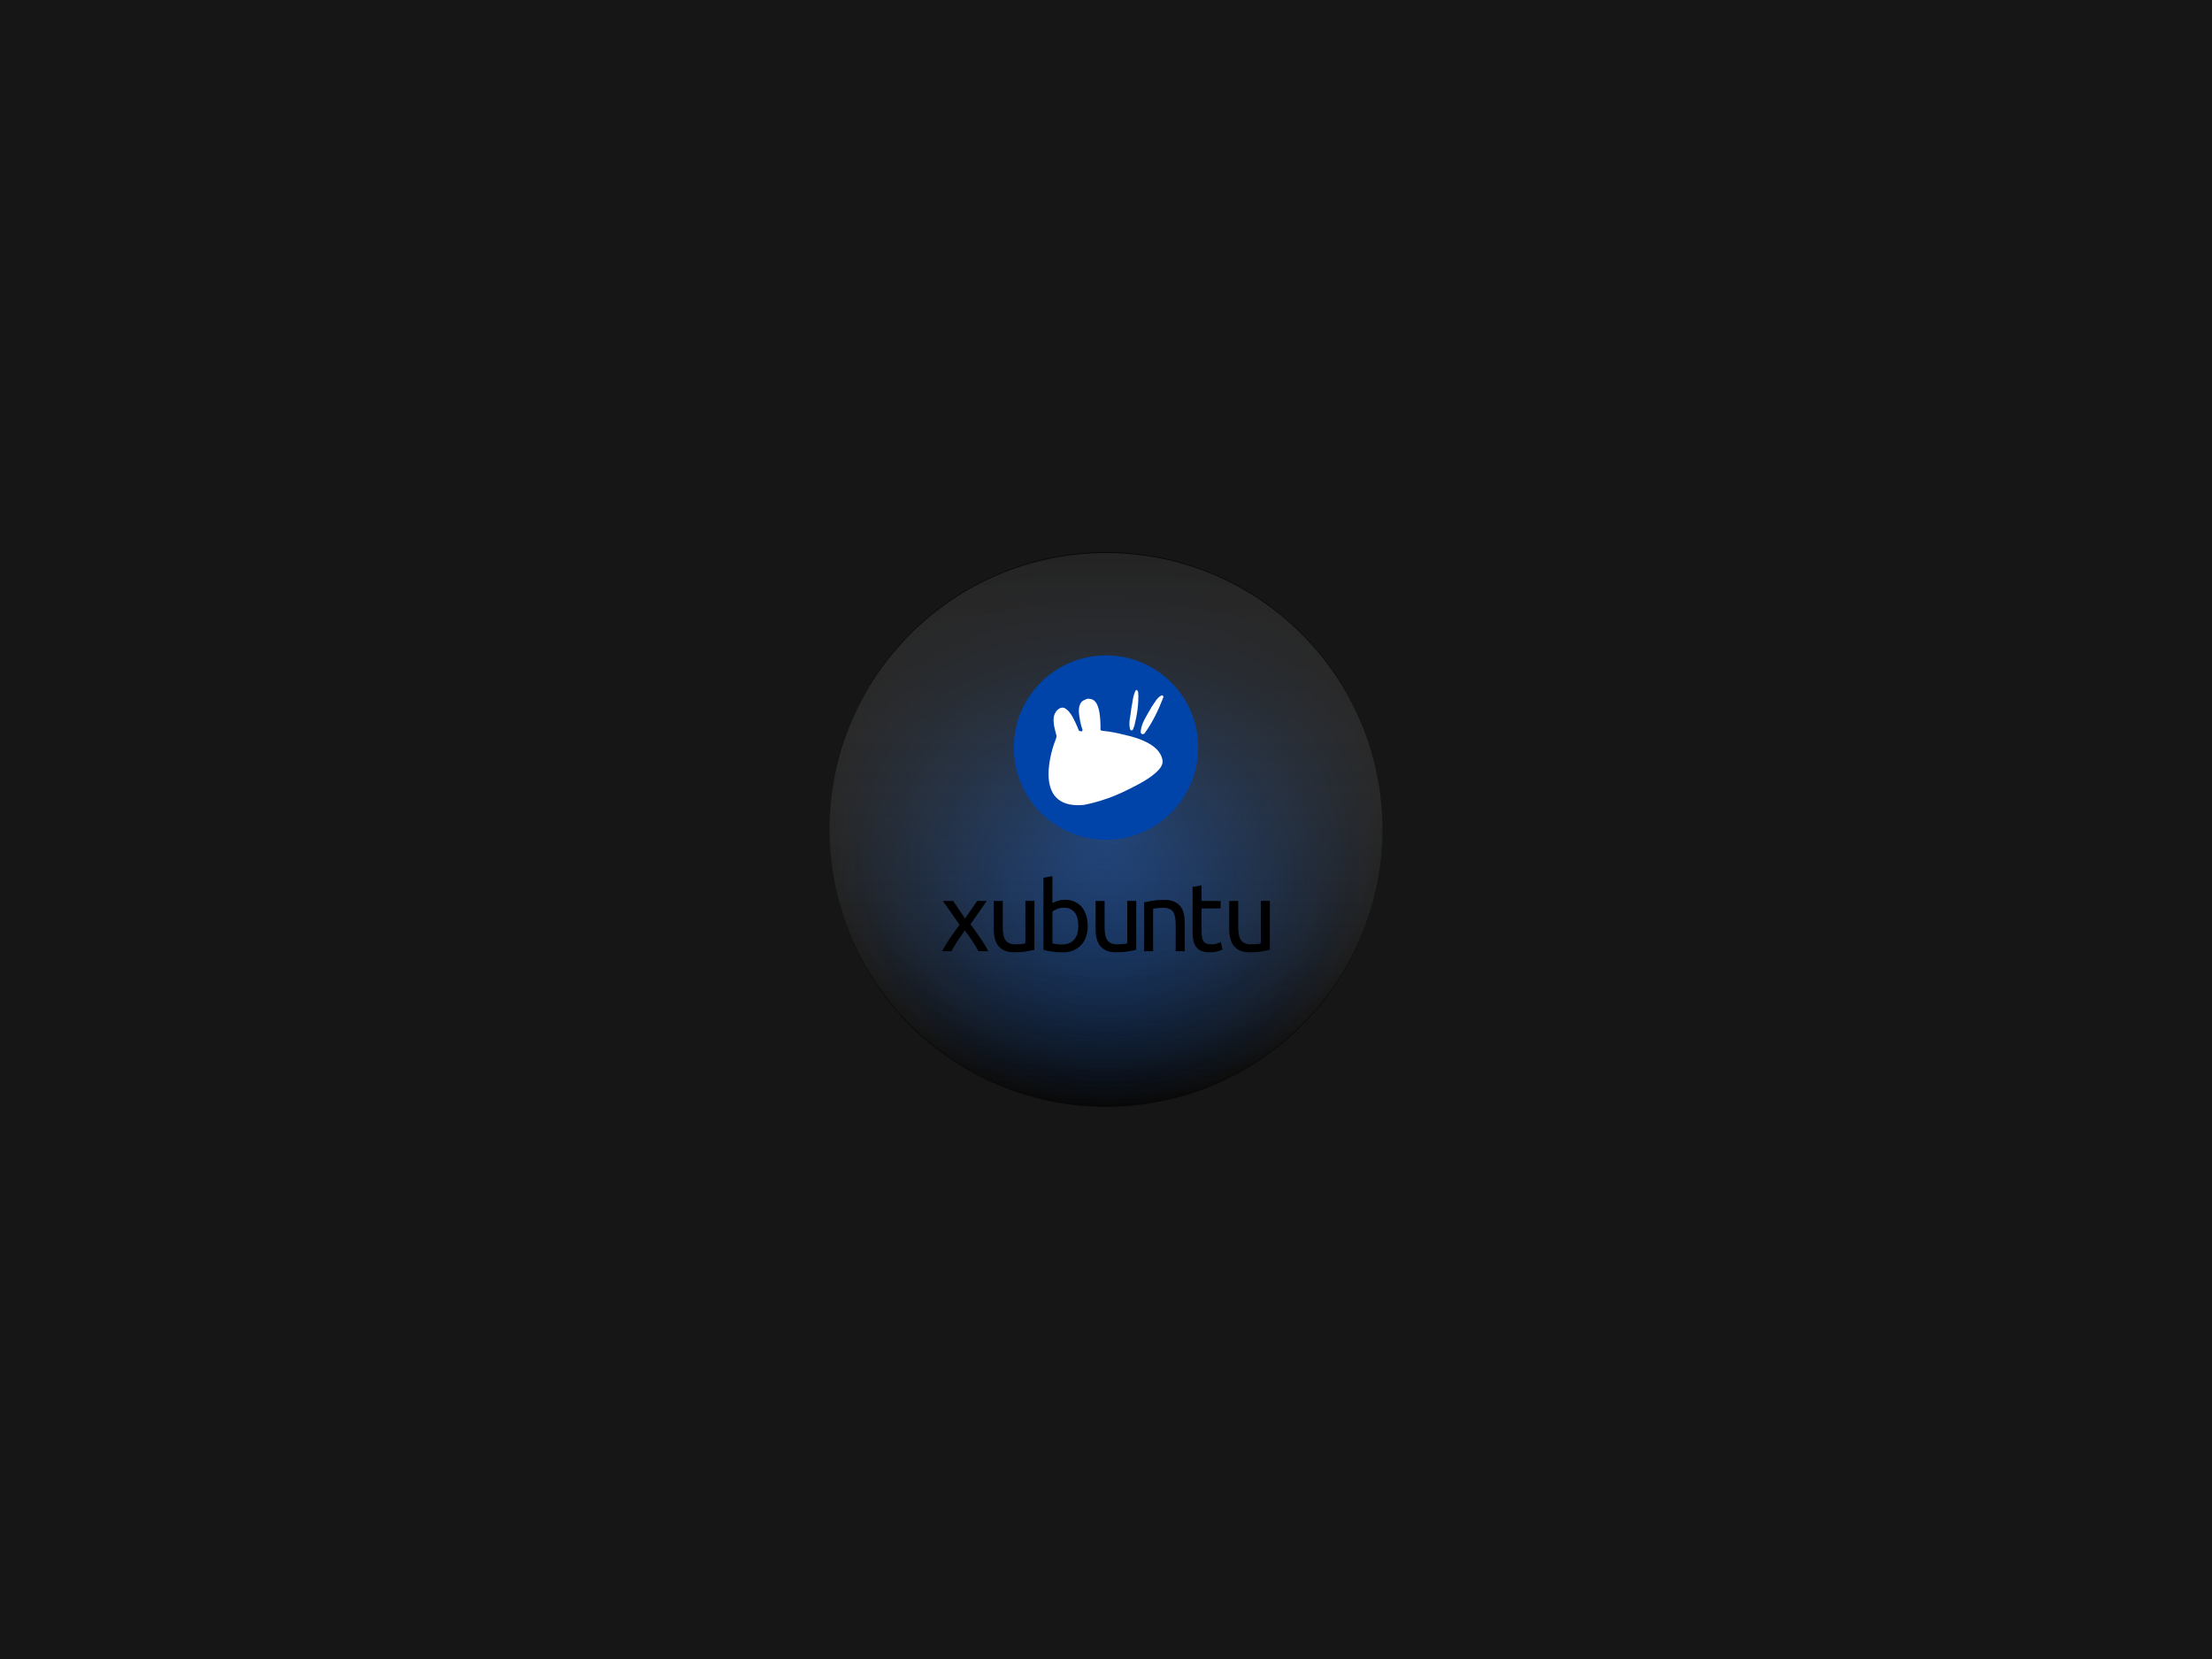
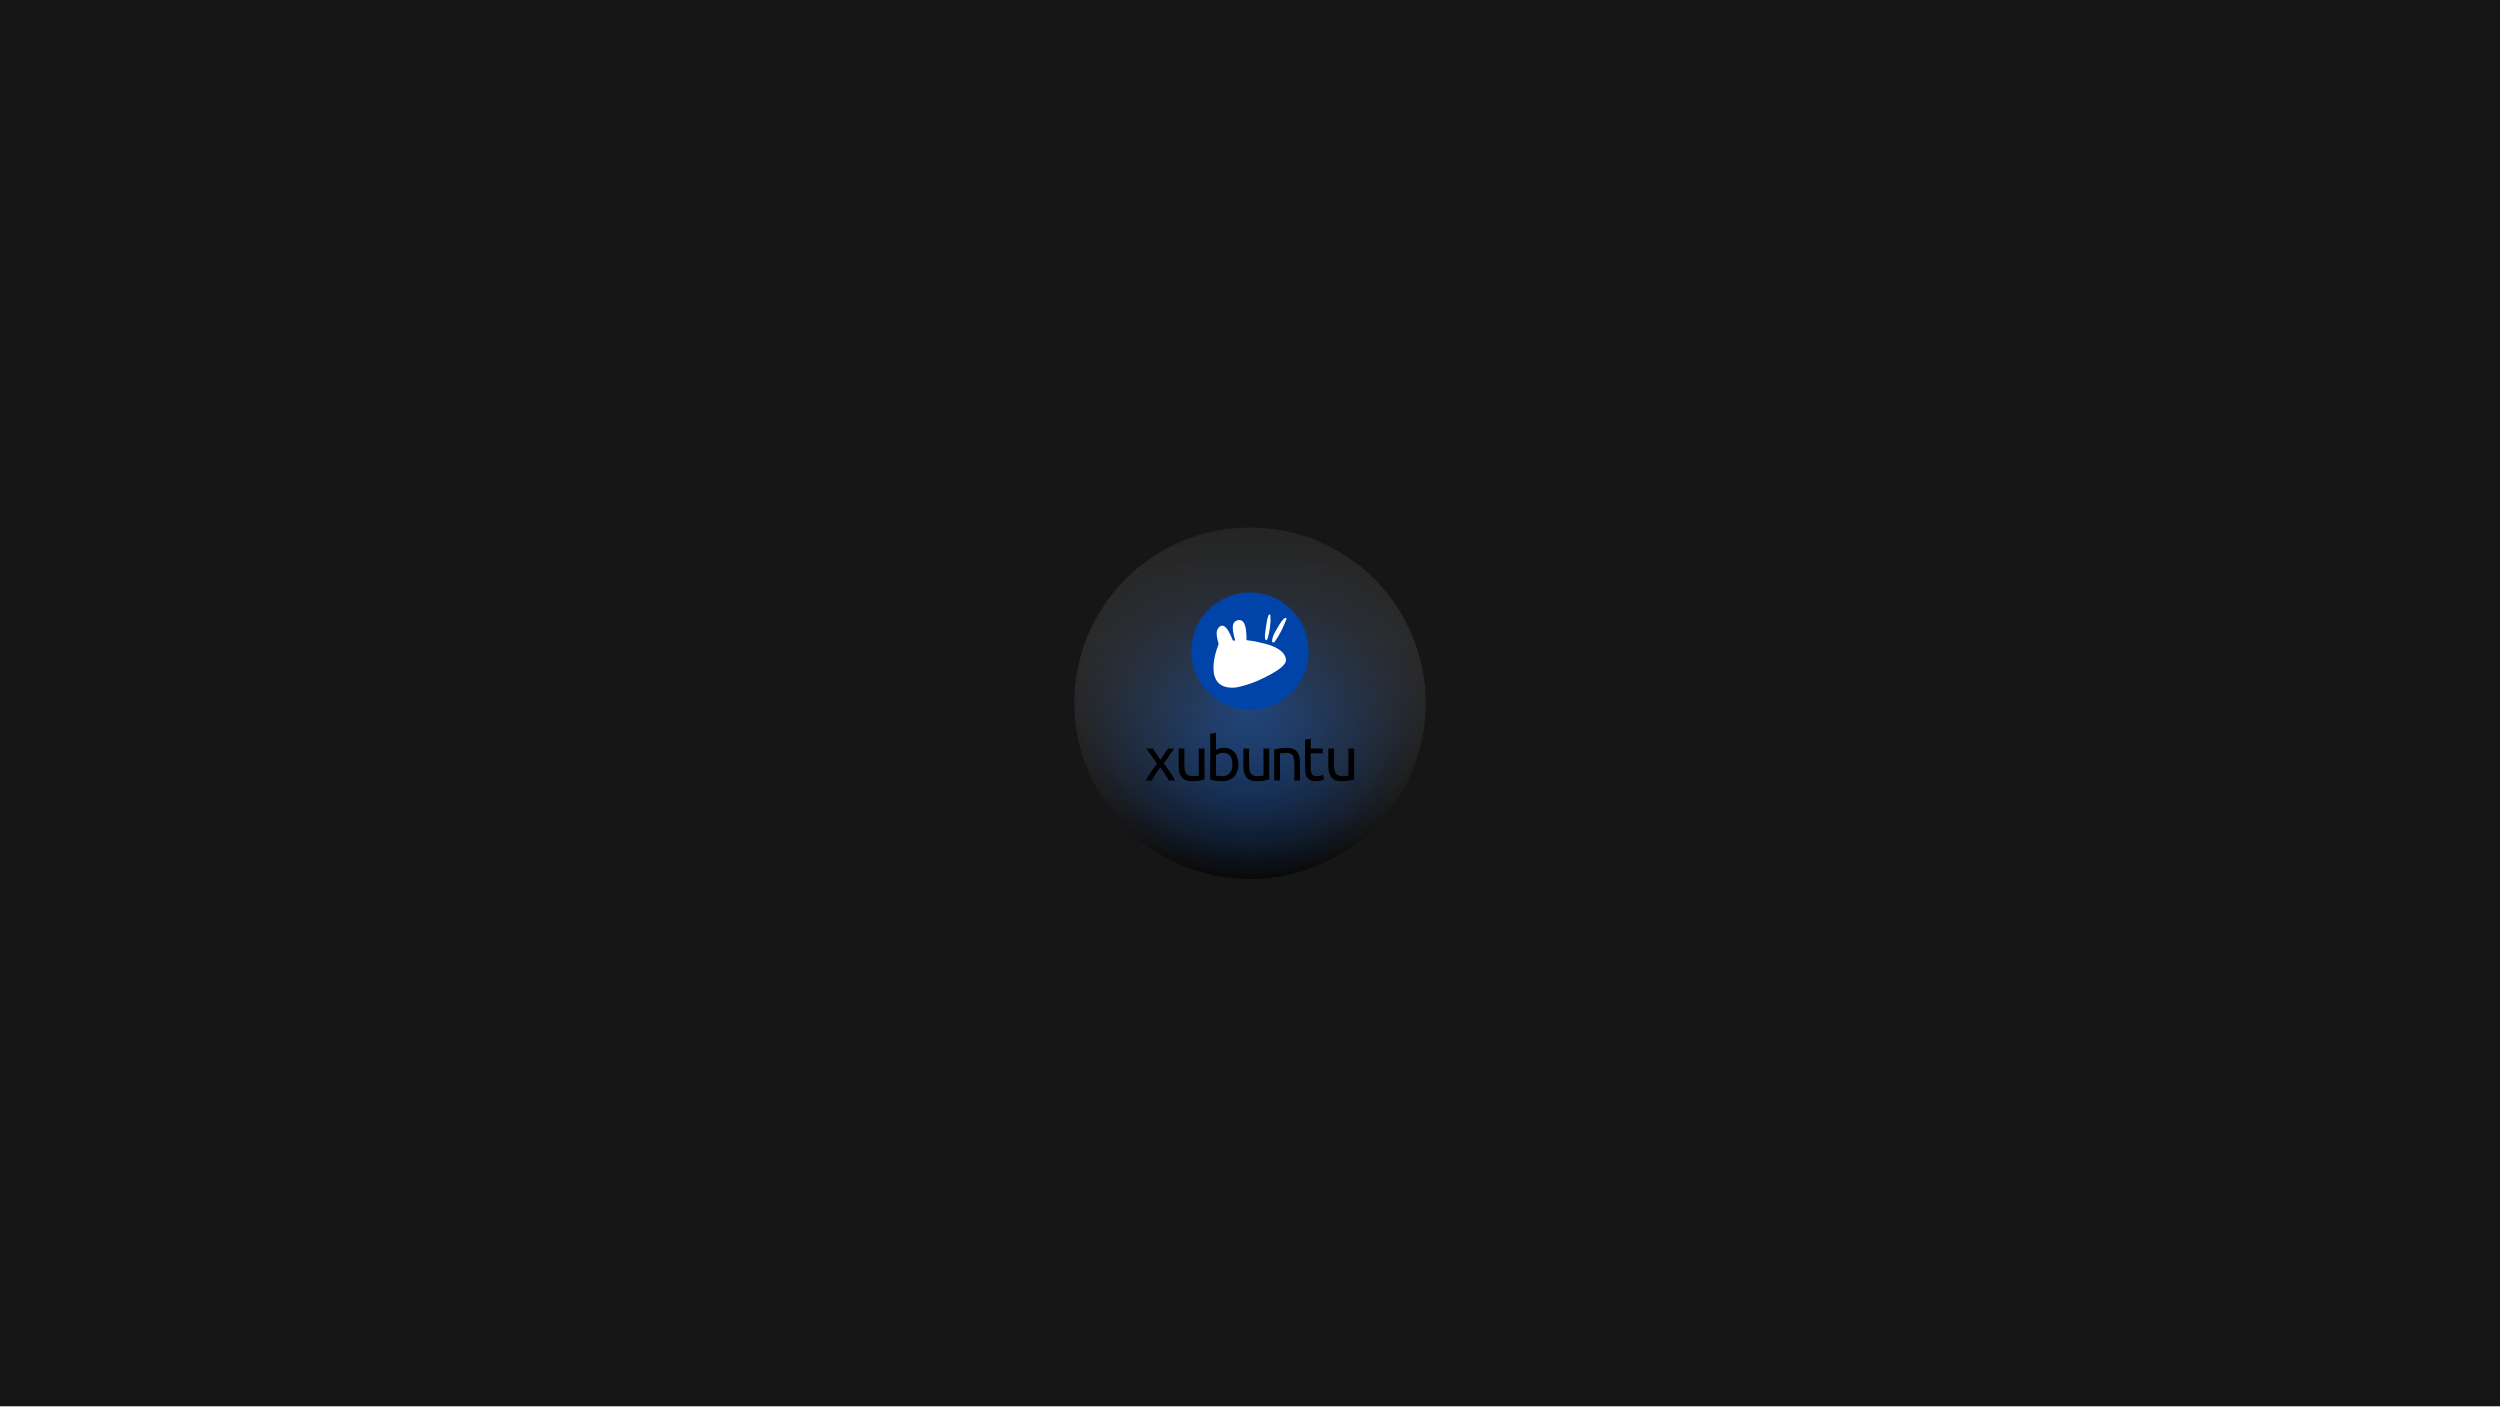
- <svg xmlns="http://www.w3.org/2000/svg" xmlns:ns1="http://www.openswatchbook.org/uri/2009/osb" xmlns:xlink="http://www.w3.org/1999/xlink" id="svg3004" version="1.1" width="640" height="480" xml:space="preserve">
+ <svg xmlns="http://www.w3.org/2000/svg" xmlns:ns1="http://www.openswatchbook.org/uri/2009/osb" xmlns:xlink="http://www.w3.org/1999/xlink" id="svg3004" version="1.1" width="1280" height="720" xml:space="preserve">
  <defs id="defs3008">
    <linearGradient id="linearGradient4226">
      <stop style="stop-color:#0044aa;stop-opacity:1;" offset="0" id="stop4228" />
      <stop style="stop-color:#0044aa;stop-opacity:0;" offset="1" id="stop4230" />
    </linearGradient>
    <linearGradient id="linearGradient4164">
      <stop style="stop-color:#a80030;stop-opacity:1;" offset="0" id="stop4166" />
      <stop style="stop-color:#a80030;stop-opacity:0;" offset="1" id="stop4168" />
    </linearGradient>
    <linearGradient id="linearGradient5303">
      <stop style="stop-color:#f26711;stop-opacity:1;" offset="0" id="stop5305" />
      <stop style="stop-color:#f26711;stop-opacity:0;" offset="1" id="stop5307" />
    </linearGradient>
    <linearGradient id="linearGradient5267">
      <stop style="stop-color:#666666;stop-opacity:1;" offset="0" id="stop5269" />
      <stop style="stop-color:#666666;stop-opacity:0;" offset="1" id="stop5271" />
    </linearGradient>
    <linearGradient id="linearGradient5251" ns1:paint="solid">
      <stop style="stop-color:#666666;stop-opacity:1;" offset="0" id="stop5253" />
    </linearGradient>
    <linearGradient xlink:href="#linearGradient5267" id="linearGradient5273" x1="-395.365" y1="-212.642" x2="4.763" y2="-212.642" gradientUnits="userSpaceOnUse" />
    <radialGradient xlink:href="#linearGradient5303" id="radialGradient5325" cx="-163.148" cy="-366.263" fx="-163.148" fy="-366.263" r="144.094" gradientTransform="matrix(1,0,0,0.9338842,0,-24.21576)" gradientUnits="userSpaceOnUse" />
    <radialGradient xlink:href="#linearGradient4164" id="radialGradient4170" cx="1447.778" cy="-272.917" fx="1447.778" fy="-272.917" r="223.333" gradientTransform="matrix(1,0,0,0.9751244,0,-6.788974)" gradientUnits="userSpaceOnUse" />
    <radialGradient xlink:href="#linearGradient4164-9" id="radialGradient4170-9" cx="1447.778" cy="-272.917" fx="1447.778" fy="-272.917" r="223.333" gradientTransform="matrix(1,0,0,0.9751244,0,-6.788974)" gradientUnits="userSpaceOnUse" />
    <linearGradient id="linearGradient4164-9">
      <stop style="stop-color:#a80030;stop-opacity:1;" offset="0" id="stop4166-0" />
      <stop style="stop-color:#a80030;stop-opacity:0;" offset="1" id="stop4168-2" />
    </linearGradient>
    <radialGradient r="223.333" fy="-272.917" fx="1447.778" cy="-272.917" cx="1447.778" gradientTransform="matrix(1,0,0,0.9751244,0,-6.788974)" gradientUnits="userSpaceOnUse" id="radialGradient4206" xlink:href="#linearGradient4164-9" />
    <radialGradient xlink:href="#linearGradient4164" id="radialGradient14319" gradientUnits="userSpaceOnUse" gradientTransform="matrix(1,0,0,0.9751244,0,-6.788974)" cx="1447.778" cy="-272.917" fx="1447.778" fy="-272.917" r="223.333" />
    <linearGradient xlink:href="#linearGradient5267" id="linearGradient14321" gradientUnits="userSpaceOnUse" x1="-395.365" y1="-212.642" x2="4.763" y2="-212.642" />
    <linearGradient xlink:href="#linearGradient5267" id="linearGradient14345" gradientUnits="userSpaceOnUse" x1="-395.365" y1="-212.642" x2="4.763" y2="-212.642" />
    <radialGradient xlink:href="#linearGradient4164" id="radialGradient14347" gradientUnits="userSpaceOnUse" gradientTransform="matrix(1,0,0,0.9751244,0,-6.788974)" cx="1447.778" cy="-272.917" fx="1447.778" fy="-272.917" r="223.333" />
    <radialGradient xlink:href="#linearGradient4164" id="radialGradient14931" gradientUnits="userSpaceOnUse" gradientTransform="matrix(1,0,0,0.9751244,0,-6.788974)" cx="1447.778" cy="-272.917" fx="1447.778" fy="-272.917" r="223.333" />
    <linearGradient xlink:href="#linearGradient5267" id="linearGradient14933" gradientUnits="userSpaceOnUse" x1="-395.365" y1="-212.642" x2="4.763" y2="-212.642" />
    <radialGradient xlink:href="#linearGradient4164" id="radialGradient14961" gradientUnits="userSpaceOnUse" gradientTransform="matrix(1,0,0,0.9751244,0,-6.788974)" cx="1447.778" cy="-272.917" fx="1447.778" fy="-272.917" r="223.333" />
    <linearGradient xlink:href="#linearGradient5267" id="linearGradient14963" gradientUnits="userSpaceOnUse" x1="-395.365" y1="-212.642" x2="4.763" y2="-212.642" />
    <linearGradient xlink:href="#linearGradient5267" id="linearGradient14991" gradientUnits="userSpaceOnUse" x1="-395.365" y1="-212.642" x2="4.763" y2="-212.642" />
    <linearGradient xlink:href="#linearGradient5267" id="linearGradient15015" gradientUnits="userSpaceOnUse" x1="-395.365" y1="-212.642" x2="4.763" y2="-212.642" />
    <linearGradient xlink:href="#linearGradient5267" id="linearGradient3725" gradientUnits="userSpaceOnUse" x1="-395.365" y1="-212.642" x2="4.763" y2="-212.642" />
    <radialGradient r="125.556" fy="-292.917" fx="-318.889" cy="-292.917" cx="-318.889" gradientTransform="matrix(1,0,0,1.061947,0,18.14526)" gradientUnits="userSpaceOnUse" id="radialGradient3812" xlink:href="#linearGradient3787-8" />
    <linearGradient id="linearGradient3787-8">
      <stop style="stop-color:#000000;stop-opacity:1;" offset="0" id="stop3789-9" />
      <stop style="stop-color:#000000;stop-opacity:0;" offset="1" id="stop3791-4" />
    </linearGradient>
    <radialGradient r="125.556" fy="-292.917" fx="-318.889" cy="-292.917" cx="-318.889" gradientTransform="matrix(1,0,0,1.061947,0,18.14526)" gradientUnits="userSpaceOnUse" id="radialGradient6789" xlink:href="#linearGradient3787-8" />
    <radialGradient xlink:href="#linearGradient4226" id="radialGradient4232" cx="1447.778" cy="-272.917" fx="1447.778" fy="-272.917" r="223.333" gradientTransform="matrix(1,0,0,0.9751244,0,-6.788974)" gradientUnits="userSpaceOnUse" />
    <radialGradient xlink:href="#linearGradient3787-8" id="radialGradient3090" gradientUnits="userSpaceOnUse" gradientTransform="matrix(1,0,0,1.061947,0,18.14526)" cx="-318.889" cy="-292.917" fx="-318.889" fy="-292.917" r="125.556" />
    <radialGradient xlink:href="#linearGradient4226" id="radialGradient3092" gradientUnits="userSpaceOnUse" gradientTransform="matrix(1,0,0,0.9751244,0,-6.788974)" cx="1447.778" cy="-272.917" fx="1447.778" fy="-272.917" r="223.333" />
    <linearGradient xlink:href="#linearGradient5267" id="linearGradient3094" gradientUnits="userSpaceOnUse" x1="-395.365" y1="-212.642" x2="4.763" y2="-212.642" />
    <radialGradient xlink:href="#linearGradient3787-8-0" id="radialGradient4061" gradientUnits="userSpaceOnUse" gradientTransform="matrix(1,0,0,1.061947,0,18.14526)" cx="-318.889" cy="-292.917" fx="-318.889" fy="-292.917" r="125.556" />
    <linearGradient id="linearGradient3787-8-0">
      <stop style="stop-color:#000000;stop-opacity:1;" offset="0" id="stop3789-9-2" />
      <stop style="stop-color:#000000;stop-opacity:0;" offset="1" id="stop3791-4-8" />
    </linearGradient>
    <radialGradient xlink:href="#linearGradient4226-1" id="radialGradient4063" gradientUnits="userSpaceOnUse" gradientTransform="matrix(1,0,0,0.9751244,0,-6.788974)" cx="1447.778" cy="-272.917" fx="1447.778" fy="-272.917" r="223.333" />
    <linearGradient id="linearGradient4226-1">
      <stop style="stop-color:#0044aa;stop-opacity:1;" offset="0" id="stop4228-8" />
      <stop style="stop-color:#0044aa;stop-opacity:0;" offset="1" id="stop4230-8" />
    </linearGradient>
    <linearGradient xlink:href="#linearGradient5267-5" id="linearGradient4065" gradientUnits="userSpaceOnUse" x1="-395.365" y1="-212.642" x2="4.763" y2="-212.642" />
    <linearGradient id="linearGradient5267-5">
      <stop style="stop-color:#666666;stop-opacity:1;" offset="0" id="stop5269-7" />
      <stop style="stop-color:#666666;stop-opacity:0;" offset="1" id="stop5271-3" />
    </linearGradient>
    <radialGradient xlink:href="#linearGradient3787-8-0-6" id="radialGradient4061-0" gradientUnits="userSpaceOnUse" gradientTransform="matrix(1,0,0,1.061947,0,18.14526)" cx="-318.889" cy="-292.917" fx="-318.889" fy="-292.917" r="125.556" />
    <linearGradient id="linearGradient3787-8-0-6">
      <stop style="stop-color:#000000;stop-opacity:1;" offset="0" id="stop3789-9-2-6" />
      <stop style="stop-color:#000000;stop-opacity:0;" offset="1" id="stop3791-4-8-9" />
    </linearGradient>
    <radialGradient xlink:href="#linearGradient3978" id="radialGradient3984" cx="1447.778" cy="-272.917" fx="1447.778" fy="-272.917" r="223.333" gradientTransform="matrix(1,0,0,0.9751244,0,-6.788974)" gradientUnits="userSpaceOnUse" />
    <linearGradient id="linearGradient3978">
      <stop style="stop-color:#0044aa;stop-opacity:1;" offset="0" id="stop3980" />
      <stop style="stop-color:#0044aa;stop-opacity:0;" offset="1" id="stop3982" />
    </linearGradient>
    <linearGradient xlink:href="#linearGradient5267-5-4" id="linearGradient3185" gradientUnits="userSpaceOnUse" x1="-395.365" y1="-212.642" x2="4.763" y2="-212.642" />
    <linearGradient id="linearGradient5267-5-4">
      <stop style="stop-color:#666666;stop-opacity:1;" offset="0" id="stop5269-7-6" />
      <stop style="stop-color:#666666;stop-opacity:0;" offset="1" id="stop5271-3-6" />
    </linearGradient>
    <radialGradient xlink:href="#linearGradient3787-8-0-4" id="radialGradient3870" gradientUnits="userSpaceOnUse" gradientTransform="matrix(1,0,0,1.061947,0,18.14526)" cx="-318.889" cy="-292.917" fx="-318.889" fy="-292.917" r="125.556" />
    <linearGradient id="linearGradient3787-8-0-4">
      <stop style="stop-color:#000000;stop-opacity:1;" offset="0" id="stop3789-9-2-1" />
      <stop style="stop-color:#000000;stop-opacity:0;" offset="1" id="stop3791-4-8-4" />
    </linearGradient>
    <radialGradient xlink:href="#linearGradient3978-23" id="radialGradient3868" gradientUnits="userSpaceOnUse" gradientTransform="matrix(1,0,0,0.9751244,0,-6.788974)" cx="1447.778" cy="-272.917" fx="1447.778" fy="-272.917" r="223.333" />
    <linearGradient id="linearGradient3978-23">
      <stop style="stop-color:#0044aa;stop-opacity:1;" offset="0" id="stop3980-7" />
      <stop style="stop-color:#0044aa;stop-opacity:0;" offset="1" id="stop3982-8" />
    </linearGradient>
    <linearGradient xlink:href="#linearGradient5267-5-7" id="linearGradient3866" gradientUnits="userSpaceOnUse" x1="-395.365" y1="-212.642" x2="4.763" y2="-212.642" />
    <linearGradient id="linearGradient5267-5-7">
      <stop style="stop-color:#242424;stop-opacity:1;" offset="0" id="stop5269-7-69" />
      <stop style="stop-color:#666666;stop-opacity:0;" offset="1" id="stop5271-3-1" />
    </linearGradient>
    <linearGradient xlink:href="#linearGradient5267-5-7" id="linearGradient3870" gradientUnits="userSpaceOnUse" x1="-395.365" y1="-212.642" x2="4.763" y2="-212.642" />
    <radialGradient xlink:href="#linearGradient3978-23" id="radialGradient3872" gradientUnits="userSpaceOnUse" gradientTransform="matrix(1,0,0,0.9751244,0,-6.788974)" cx="1447.778" cy="-272.917" fx="1447.778" fy="-272.917" r="223.333" />
    <radialGradient xlink:href="#linearGradient3787-8-0-4" id="radialGradient3874" gradientUnits="userSpaceOnUse" gradientTransform="matrix(1,0,0,1.061947,0,18.14526)" cx="-318.889" cy="-292.917" fx="-318.889" fy="-292.917" r="125.556" />
    <linearGradient xlink:href="#linearGradient5267-5-7" id="linearGradient3873" gradientUnits="userSpaceOnUse" x1="-395.365" y1="-212.642" x2="4.763" y2="-212.642" />
    <radialGradient xlink:href="#linearGradient3978-23" id="radialGradient3875" gradientUnits="userSpaceOnUse" gradientTransform="matrix(1,0,0,0.9751244,0,-6.788974)" cx="1447.778" cy="-272.917" fx="1447.778" fy="-272.917" r="223.333" />
    <radialGradient xlink:href="#linearGradient3787-8-0-4" id="radialGradient3877" gradientUnits="userSpaceOnUse" gradientTransform="matrix(1,0,0,1.061947,0,18.14526)" cx="-318.889" cy="-292.917" fx="-318.889" fy="-292.917" r="125.556" />
  </defs>
-   <g id="g3012" transform="matrix(1.25,0,0,-1.25,0,480)">
-     <rect style="fill:#161616;fill-opacity:1;stroke:none" id="rect3036" width="512" height="384" x="0" y="-384" transform="scale(1,-1)" />
-     <g id="g3879">
-       <path transform="matrix(0.6446042,0,0,-0.5973332,342.1007,-9.706626)" d="m -34.286,-337.679 a 99.286,107.143 0 1 1 -198.571,0 99.286,107.143 0 1 1 198.571,0 z" id="path3219" style="fill:#080808;fill-opacity:1;fill-rule:nonzero;stroke:none" />
-       <path transform="matrix(0,0.5097344,0.4799999,0,396.6,354.5486)" d="m -193.333,-292.917 a 125.556,133.333 0 1 1 -251.111,0 125.556,133.333 0 1 1 251.111,0 z" id="path5277-0-7" style="opacity:0.75;fill:url(#radialGradient3877);fill-opacity:1;fill-rule:evenodd;stroke:none" />
-       <path transform="matrix(0.2865671,0,0,-0.2938775,-158.8855,111.7959)" d="m 1671.111,-272.917 a 223.333,217.778 0 1 1 -446.667,0 223.333,217.778 0 1 1 446.667,0 z" id="path4162-0" style="fill:url(#radialGradient3875);fill-opacity:1;fill-rule:nonzero;stroke:none" />
-       <path transform="matrix(0,-0.319897,-0.3445044,0,182.7439,129.5238)" d="m 4.763,-212.642 a 200.064,185.774 0 1 1 -400.129,0 200.064,185.774 0 1 1 400.129,0 z" id="path3806-2" style="fill:url(#linearGradient3873);fill-opacity:1;fill-rule:evenodd;stroke:none" />
+   <g id="g3012" transform="matrix(1.25,0,0,-1.25,0,720)">
+     <rect style="fill:#161616;fill-opacity:1;stroke:none" id="rect3036" width="1024" height="576" x="0" y="-576" transform="scale(1,-1)" />
+     <g id="g3879" transform="matrix(1.125,0,0,1.125,224,71.99997)">
+       <path transform="matrix(0.6446042,0,0,-0.5973332,342.1007,-9.706626)" d="m -34.286,-337.679 c 0,59.173 -44.452,107.143 -99.286,107.143 -54.834,0 -99.286,-47.969 -99.286,-107.143 0,-59.173 44.452,-107.143 99.286,-107.143 54.834,0 99.286,47.969 99.286,107.143 z" id="path3219" style="fill:#080808;fill-opacity:1;fill-rule:nonzero;stroke:none" />
+       <path transform="matrix(0,0.5097344,0.4799999,0,396.6,354.5486)" d="m -193.333,-292.917 c 0,73.638 -56.213,133.333 -125.556,133.333 -69.342,0 -125.556,-59.695 -125.556,-133.333 0,-73.638 56.213,-133.333 125.556,-133.333 69.342,0 125.556,59.695 125.556,133.333 z" id="path5277-0-7" style="opacity:0.75;fill:url(#radialGradient3877);fill-opacity:1;fill-rule:evenodd;stroke:none" />
+       <path transform="matrix(0.2865671,0,0,-0.2938775,-158.8855,111.7959)" d="m 1671.111,-272.917 c 0,120.275 -99.99,217.778 -223.333,217.778 -123.344,0 -223.333,-97.502 -223.333,-217.778 0,-120.275 99.99,-217.778 223.333,-217.778 123.344,0 223.333,97.502 223.333,217.778 z" id="path4162-0" style="fill:url(#radialGradient3875);fill-opacity:1;fill-rule:nonzero;stroke:none" />
+       <path transform="matrix(0,-0.319897,-0.3445044,0,182.7439,129.5238)" d="m 4.763,-212.642 c 0,102.6 -89.572,185.774 -200.064,185.774 -110.493,0 -200.064,-83.174 -200.064,-185.774 0,-102.6 89.572,-185.774 200.064,-185.774 110.493,0 200.064,83.174 200.064,185.774 z" id="path3806-2" style="fill:url(#linearGradient3873);fill-opacity:1;fill-rule:evenodd;stroke:none" />
      <g transform="matrix(0.5925925,0,0,0.5925925,192.0003,430.7494)" id="g4114">
        <g style="fill:#000000;fill-opacity:1;display:inline" id="g3200-0" transform="matrix(0.6066325,0,0,-0.6066316,-55.66105,-109.4181)">
          <path d="m 187.639,562.151 c -0.457,-0.913 -1.017,-1.931 -1.681,-3.052 -0.664,-1.121 -1.391,-2.263 -2.18,-3.425 -0.789,-1.204 -1.598,-2.387 -2.429,-3.55 -0.83,-1.162 -1.64,-2.263 -2.429,-3.301 -0.789,1.038 -1.598,2.159 -2.429,3.363 -0.83,1.163 -1.64,2.346 -2.429,3.55 -0.747,1.162 -1.453,2.304 -2.117,3.425 -0.664,1.121 -1.225,2.117 -1.681,2.989 l -5.978,0 c 1.453,-2.823 3.176,-5.688 5.169,-8.594 2.034,-2.948 4.048,-5.75 6.041,-8.407 l -10.711,-15.382 6.539,0 7.722,11.334 7.784,-11.334 6.165,0 -10.462,15.008 c 1.993,2.699 4.027,5.563 6.103,8.594 2.117,2.989 3.903,5.916 5.356,8.781 l -6.352,0" style="font-size:49.492px;font-style:normal;font-weight:normal;fill:#000000;fill-opacity:1;stroke:none;display:inline;font-family:ubuntubeta;-inkscape-font-specification:ubuntubeta" id="path2826-1" />
          <path d="m 223.677,561.216 c -1.329,0.332 -3.093,0.685 -5.293,1.059 -2.159,0.374 -4.671,0.56 -7.535,0.56 -2.491,0 -4.588,-0.353 -6.29,-1.059 -1.702,-0.747 -3.072,-1.785 -4.11,-3.114 -1.038,-1.329 -1.785,-2.885 -2.242,-4.671 -0.457,-1.827 -0.685,-3.84 -0.685,-6.041 l 0,-18.184 5.792,0 0,16.939 c -2e-5,3.944 0.623,6.767 1.868,8.469 1.246,1.702 3.342,2.553 6.29,2.553 0.623,10e-6 1.266,-0.021 1.931,-0.062 0.664,-0.042 1.287,-0.083 1.868,-0.125 0.581,-0.083 1.1,-0.145 1.557,-0.187 0.498,-0.083 0.851,-0.166 1.059,-0.249 l 0,-27.339 5.792,0 0,31.449" style="font-size:49.492px;font-style:normal;font-weight:normal;fill:#000000;fill-opacity:1;stroke:none;display:inline;font-family:ubuntubeta;-inkscape-font-specification:ubuntubeta" id="path2828-4" />
          <path d="m 235.298,531.2 c 0.706,-0.457 1.764,-0.934 3.176,-1.432 1.453,-0.498 3.114,-0.747 4.982,-0.747 2.325,3e-5 4.38,0.415 6.165,1.246 1.827,0.83 3.363,1.993 4.608,3.487 1.245,1.495 2.18,3.28 2.802,5.356 0.664,2.076 0.996,4.359 0.996,6.85 -2e-5,2.616 -0.394,4.982 -1.183,7.099 -0.747,2.076 -1.827,3.84 -3.238,5.293 -1.412,1.453 -3.114,2.574 -5.107,3.363 -1.993,0.789 -4.235,1.183 -6.726,1.183 -2.699,0 -5.086,-0.187 -7.162,-0.56 -2.076,-0.374 -3.778,-0.747 -5.107,-1.121 l 0,-46.395 5.792,-0.996 0,17.375 m 0,25.907 c 0.581,0.166 1.391,0.332 2.429,0.498 1.079,0.125 2.408,0.187 3.986,0.187 3.114,10e-6 5.605,-1.017 7.473,-3.052 1.868,-2.076 2.802,-5.003 2.802,-8.781 -2e-5,-1.661 -0.166,-3.218 -0.498,-4.671 -0.332,-1.453 -0.872,-2.699 -1.619,-3.737 -0.747,-1.079 -1.723,-1.91 -2.927,-2.491 -1.163,-0.623 -2.574,-0.934 -4.235,-0.934 -1.578,2e-5 -3.031,0.27 -4.359,0.81 -1.329,0.54 -2.346,1.1 -3.052,1.681 l 0,20.489" style="font-size:49.492px;font-style:normal;font-weight:normal;fill:#000000;fill-opacity:1;stroke:none;display:inline;font-family:ubuntubeta;-inkscape-font-specification:ubuntubeta" id="path2830-9" />
          <path d="m 289.247,561.216 c -1.329,0.332 -3.093,0.685 -5.293,1.059 -2.159,0.374 -4.671,0.56 -7.535,0.56 -2.491,0 -4.588,-0.353 -6.29,-1.059 -1.702,-0.747 -3.072,-1.785 -4.11,-3.114 -1.038,-1.329 -1.785,-2.885 -2.242,-4.671 -0.457,-1.827 -0.685,-3.84 -0.685,-6.041 l 0,-18.184 5.792,0 0,16.939 c -1e-5,3.944 0.623,6.767 1.868,8.469 1.246,1.702 3.342,2.553 6.29,2.553 0.623,10e-6 1.266,-0.021 1.931,-0.062 0.664,-0.042 1.287,-0.083 1.868,-0.125 0.581,-0.083 1.1,-0.145 1.557,-0.187 0.498,-0.083 0.851,-0.166 1.059,-0.249 l 0,-27.339 5.792,0 0,31.449" style="font-size:49.492px;font-style:normal;font-weight:normal;fill:#000000;fill-opacity:1;stroke:none;display:inline;font-family:ubuntubeta;-inkscape-font-specification:ubuntubeta" id="path2832-5" />
          <path d="m 294.31,530.701 c 1.329,-0.332 3.093,-0.685 5.293,-1.059 2.2,-0.374 4.733,-0.56 7.598,-0.56 2.574,4e-5 4.712,0.374 6.414,1.121 1.702,0.706 3.051,1.723 4.048,3.052 1.038,1.287 1.764,2.844 2.18,4.671 0.415,1.827 0.623,3.84 0.623,6.041 l 0,18.184 -5.792,0 0,-16.939 c -3e-5,-1.993 -0.145,-3.695 -0.436,-5.107 -0.249,-1.412 -0.685,-2.553 -1.308,-3.425 -0.623,-0.872 -1.453,-1.495 -2.491,-1.868 -1.038,-0.415 -2.325,-0.623 -3.861,-0.623 -0.623,3e-5 -1.266,0.021 -1.931,0.062 -0.664,0.042 -1.308,0.104 -1.931,0.187 -0.581,0.042 -1.121,0.104 -1.619,0.187 -0.457,0.083 -0.789,0.145 -0.996,0.187 l 0,27.339 -5.792,0 0,-31.449" style="font-size:49.492px;font-style:normal;font-weight:normal;fill:#000000;fill-opacity:1;stroke:none;display:inline;font-family:ubuntubeta;-inkscape-font-specification:ubuntubeta" id="path2834-8" />
          <path d="m 331.321,529.767 12.268,0 0,4.857 -12.268,0 0,14.946 c -2e-5,1.619 0.125,2.968 0.374,4.048 0.249,1.038 0.623,1.868 1.121,2.491 0.498,0.581 1.121,0.996 1.868,1.246 0.747,0.249 1.619,0.374 2.616,0.374 1.744,10e-6 3.135,-0.187 4.172,-0.56 1.079,-0.415 1.827,-0.706 2.242,-0.872 l 1.121,4.795 c -0.581,0.291 -1.598,0.644 -3.052,1.059 -1.453,0.457 -3.114,0.685 -4.982,0.685 -2.2,0 -4.027,-0.27 -5.48,-0.81 -1.412,-0.581 -2.553,-1.432 -3.425,-2.553 -0.872,-1.121 -1.495,-2.491 -1.868,-4.11 -0.332,-1.661 -0.498,-3.57 -0.498,-5.729 l 0,-28.896 5.792,-0.996 0,10.026" style="font-size:49.492px;font-style:normal;font-weight:normal;fill:#000000;fill-opacity:1;stroke:none;display:inline;font-family:ubuntubeta;-inkscape-font-specification:ubuntubeta" id="path2836-9" />
          <path d="m 375.287,561.216 c -1.329,0.332 -3.093,0.685 -5.293,1.059 -2.159,0.374 -4.671,0.56 -7.535,0.56 -2.491,0 -4.588,-0.353 -6.29,-1.059 -1.702,-0.747 -3.072,-1.785 -4.11,-3.114 -1.038,-1.329 -1.785,-2.885 -2.242,-4.671 -0.457,-1.827 -0.685,-3.84 -0.685,-6.041 l 0,-18.184 5.792,0 0,16.939 c -1e-5,3.944 0.623,6.767 1.868,8.469 1.246,1.702 3.342,2.553 6.29,2.553 0.623,10e-6 1.266,-0.021 1.931,-0.062 0.664,-0.042 1.287,-0.083 1.868,-0.125 0.581,-0.083 1.1,-0.145 1.557,-0.187 0.498,-0.083 0.851,-0.166 1.059,-0.249 l 0,-27.339 5.792,0 0,31.449" style="font-size:49.492px;font-style:normal;font-weight:normal;fill:#000000;fill-opacity:1;stroke:none;display:inline;font-family:ubuntubeta;-inkscape-font-specification:ubuntubeta" id="path2838-7" />
        </g>
        <g id="g4106">
          <path transform="matrix(2.70604,0,0,-2.70604,-591.7047,-541.4669)" d="m 271.875,-63.036 c 0,7.347 -5.956,13.304 -13.304,13.304 -7.347,0 -13.304,-5.956 -13.304,-13.304 0,-7.347 5.956,-13.304 13.304,-13.304 7.347,0 13.304,5.956 13.304,13.304 z" id="path3354-2" style="fill:#0044aa;fill-opacity:1;stroke:none" />
          <g transform="matrix(1.8,0,0,-1.8,-521.538,336.253)" id="g3372-0">
            <g id="g3368-4" transform="translate(0.4464286,-0.04464286)">
              <path d="m 355.844,380.406 c -0.07,0.04 -0.081,0.061 -0.062,0.031 -0.679,1.144 -0.697,2.653 -1,4 a 0.498,0.498 0 0 1 0,0.031 c -0.005,0.02 0.005,0.043 0,0.062 -0.147,1.446 -0.624,2.921 -0.281,4.312 a 0.498,0.498 0 0 1 0.031,0.094 c 0.003,0.01 -0.003,0.021 0,0.031 0.005,0.008 -0.005,0.024 0,0.031 0.006,0.009 0.025,-0.008 0.031,0 0.073,0.101 0.162,0.176 0.219,0.188 0.04,0.008 0.11,0.004 0.25,-0.094 0.151,-0.105 0.237,-0.316 0.281,-0.594 a 0.498,0.498 0 0 1 0.062,-0.094 0.498,0.498 0 0 1 0,-0.031 0.498,0.498 0 0 1 0.031,-0.094 0.498,0.498 0 0 1 0.031,-0.031 c 0.598,-2.387 1.003,-4.892 0.844,-7.344 -0.02,-0.122 -0.043,-0.207 -0.156,-0.344 -0.075,-0.091 -0.137,-0.143 -0.156,-0.156 -0.019,-0.013 0.007,-0.004 -0.062,0 a 0.498,0.498 0 0 1 -0.031,0 c -0.026,0.003 -0.016,-6.1e-4 -0.031,0 z" id="path3366-3" style="fill:#ffffff;fill-opacity:1;stroke:none" />
              <path transform="translate(-0.4910714,-0.2678571)" d="m 361.844,381.844 c -1.036,0.504 -1.567,1.705 -2.281,2.688 a 0.467,0.467 0 0 1 -0.031,0.094 0.467,0.467 0 0 1 -0.031,0.062 c -0.906,1.605 -2.061,3.207 -2.188,5.062 -7.1e-4,0.011 6.5e-4,0.021 0,0.031 0.014,0.28 0.174,0.432 0.344,0.469 0.167,0.036 0.474,-0.059 0.594,-0.25 a 0.467,0.467 0 0 1 0.031,-0.031 0.467,0.467 0 0 1 0,-0.031 0.467,0.467 0 0 1 0,-0.031 c 1.646,-2.262 2.884,-4.925 3.906,-7.531 a 0.467,0.467 0 0 1 0,-0.031 c 0.071,-0.171 0.094,-0.215 0.031,-0.344 -0.018,-0.038 -0.212,-0.169 -0.312,-0.156 -0.016,0.007 -0.046,-0.008 -0.062,0 z" id="path3364-7" style="fill:#ffffff;fill-opacity:1;stroke:none" />
            </g>
            <path style="fill:#ffffff;fill-opacity:1;stroke:none" d="m 345.67,382.277 c -0.167,0.031 -0.416,0.181 -0.594,0.25 -0.628,0.238 -0.975,0.777 -1.125,1.406 -0.153,0.644 -0.102,1.361 0,2.094 0.102,0.731 0.248,1.486 0.406,2.062 0.136,0.498 0.234,0.741 0.281,0.906 l 0,0.125 c 0,0.054 -0.026,0.05 -0.062,0.094 -0.02,0.011 0.02,0.062 0,0.062 -0.045,0.035 -0.1,0.062 -0.156,0.062 -0.111,0.007 -0.198,-0.033 -0.312,-0.062 -0.078,-0.018 -0.18,-0.081 -0.156,-0.062 -0.036,-0.022 -0.101,-0.024 -0.125,-0.062 0,0.015 0.022,0.014 0,-0.031 -0.025,-0.047 -0.054,-0.166 -0.094,-0.25 -0.089,-0.189 -0.159,-0.409 -0.281,-0.688 -0.244,-0.555 -0.558,-1.236 -0.906,-1.875 -0.35,-0.641 -0.762,-1.224 -1.219,-1.625 -0.228,-0.201 -0.51,-0.402 -0.781,-0.469 -0.262,-0.066 -0.573,-0.01 -0.844,0.125 -0.7,0.388 -1.096,1.024 -1.25,1.688 -0.155,0.673 -0.082,1.449 0.031,2.125 0.115,0.675 0.292,1.231 0.406,1.688 0.049,0.193 0.109,0.372 0.125,0.469 0,0.096 -0.039,0.345 -0.062,0.438 -0.118,0.409 -0.406,1.094 -0.406,1.094 0,0 -5.453,14.483 6.25,13.469 0.096,-0.007 0.315,-0.062 0.406,-0.062 2.298,-0.463 4.473,-1.158 6.406,-1.938 0.38,-0.182 0.878,-0.363 1.438,-0.625 1.119,-0.524 2.525,-1.196 3.875,-1.938 1.351,-0.742 2.605,-1.533 3.562,-2.375 0.96,-0.843 1.66,-1.767 1.531,-2.688 -0.204,-1.483 -1.189,-2.586 -2.5,-3.438 -1.316,-0.855 -2.957,-1.445 -4.594,-1.875 -1.636,-0.43 -3.224,-0.78 -4.438,-0.969 -0.607,-0.095 -1.175,-0.122 -1.531,-0.188 -0.105,-0.018 -0.162,-0.044 -0.219,-0.062 -0.031,-0.004 -0.033,-0.013 -0.062,-0.031 -0.036,-0.022 -0.103,-0.024 -0.125,-0.062 -0.02,-0.036 0,-0.083 0,-0.125 0,-0.016 -1.7e-4,-0.041 0,-0.062 l 0,-0.906 c -0.02,-0.748 -0.064,-1.736 -0.219,-2.656 -0.156,-0.925 -0.398,-1.809 -0.906,-2.406 -0.302,-0.355 -0.73,-0.589 -1.25,-0.625 -0.156,-0.018 -0.331,-0.031 -0.5,0 z" id="path3302-3" />
          </g>
        </g>
      </g>
    </g>
  </g>
</svg>
